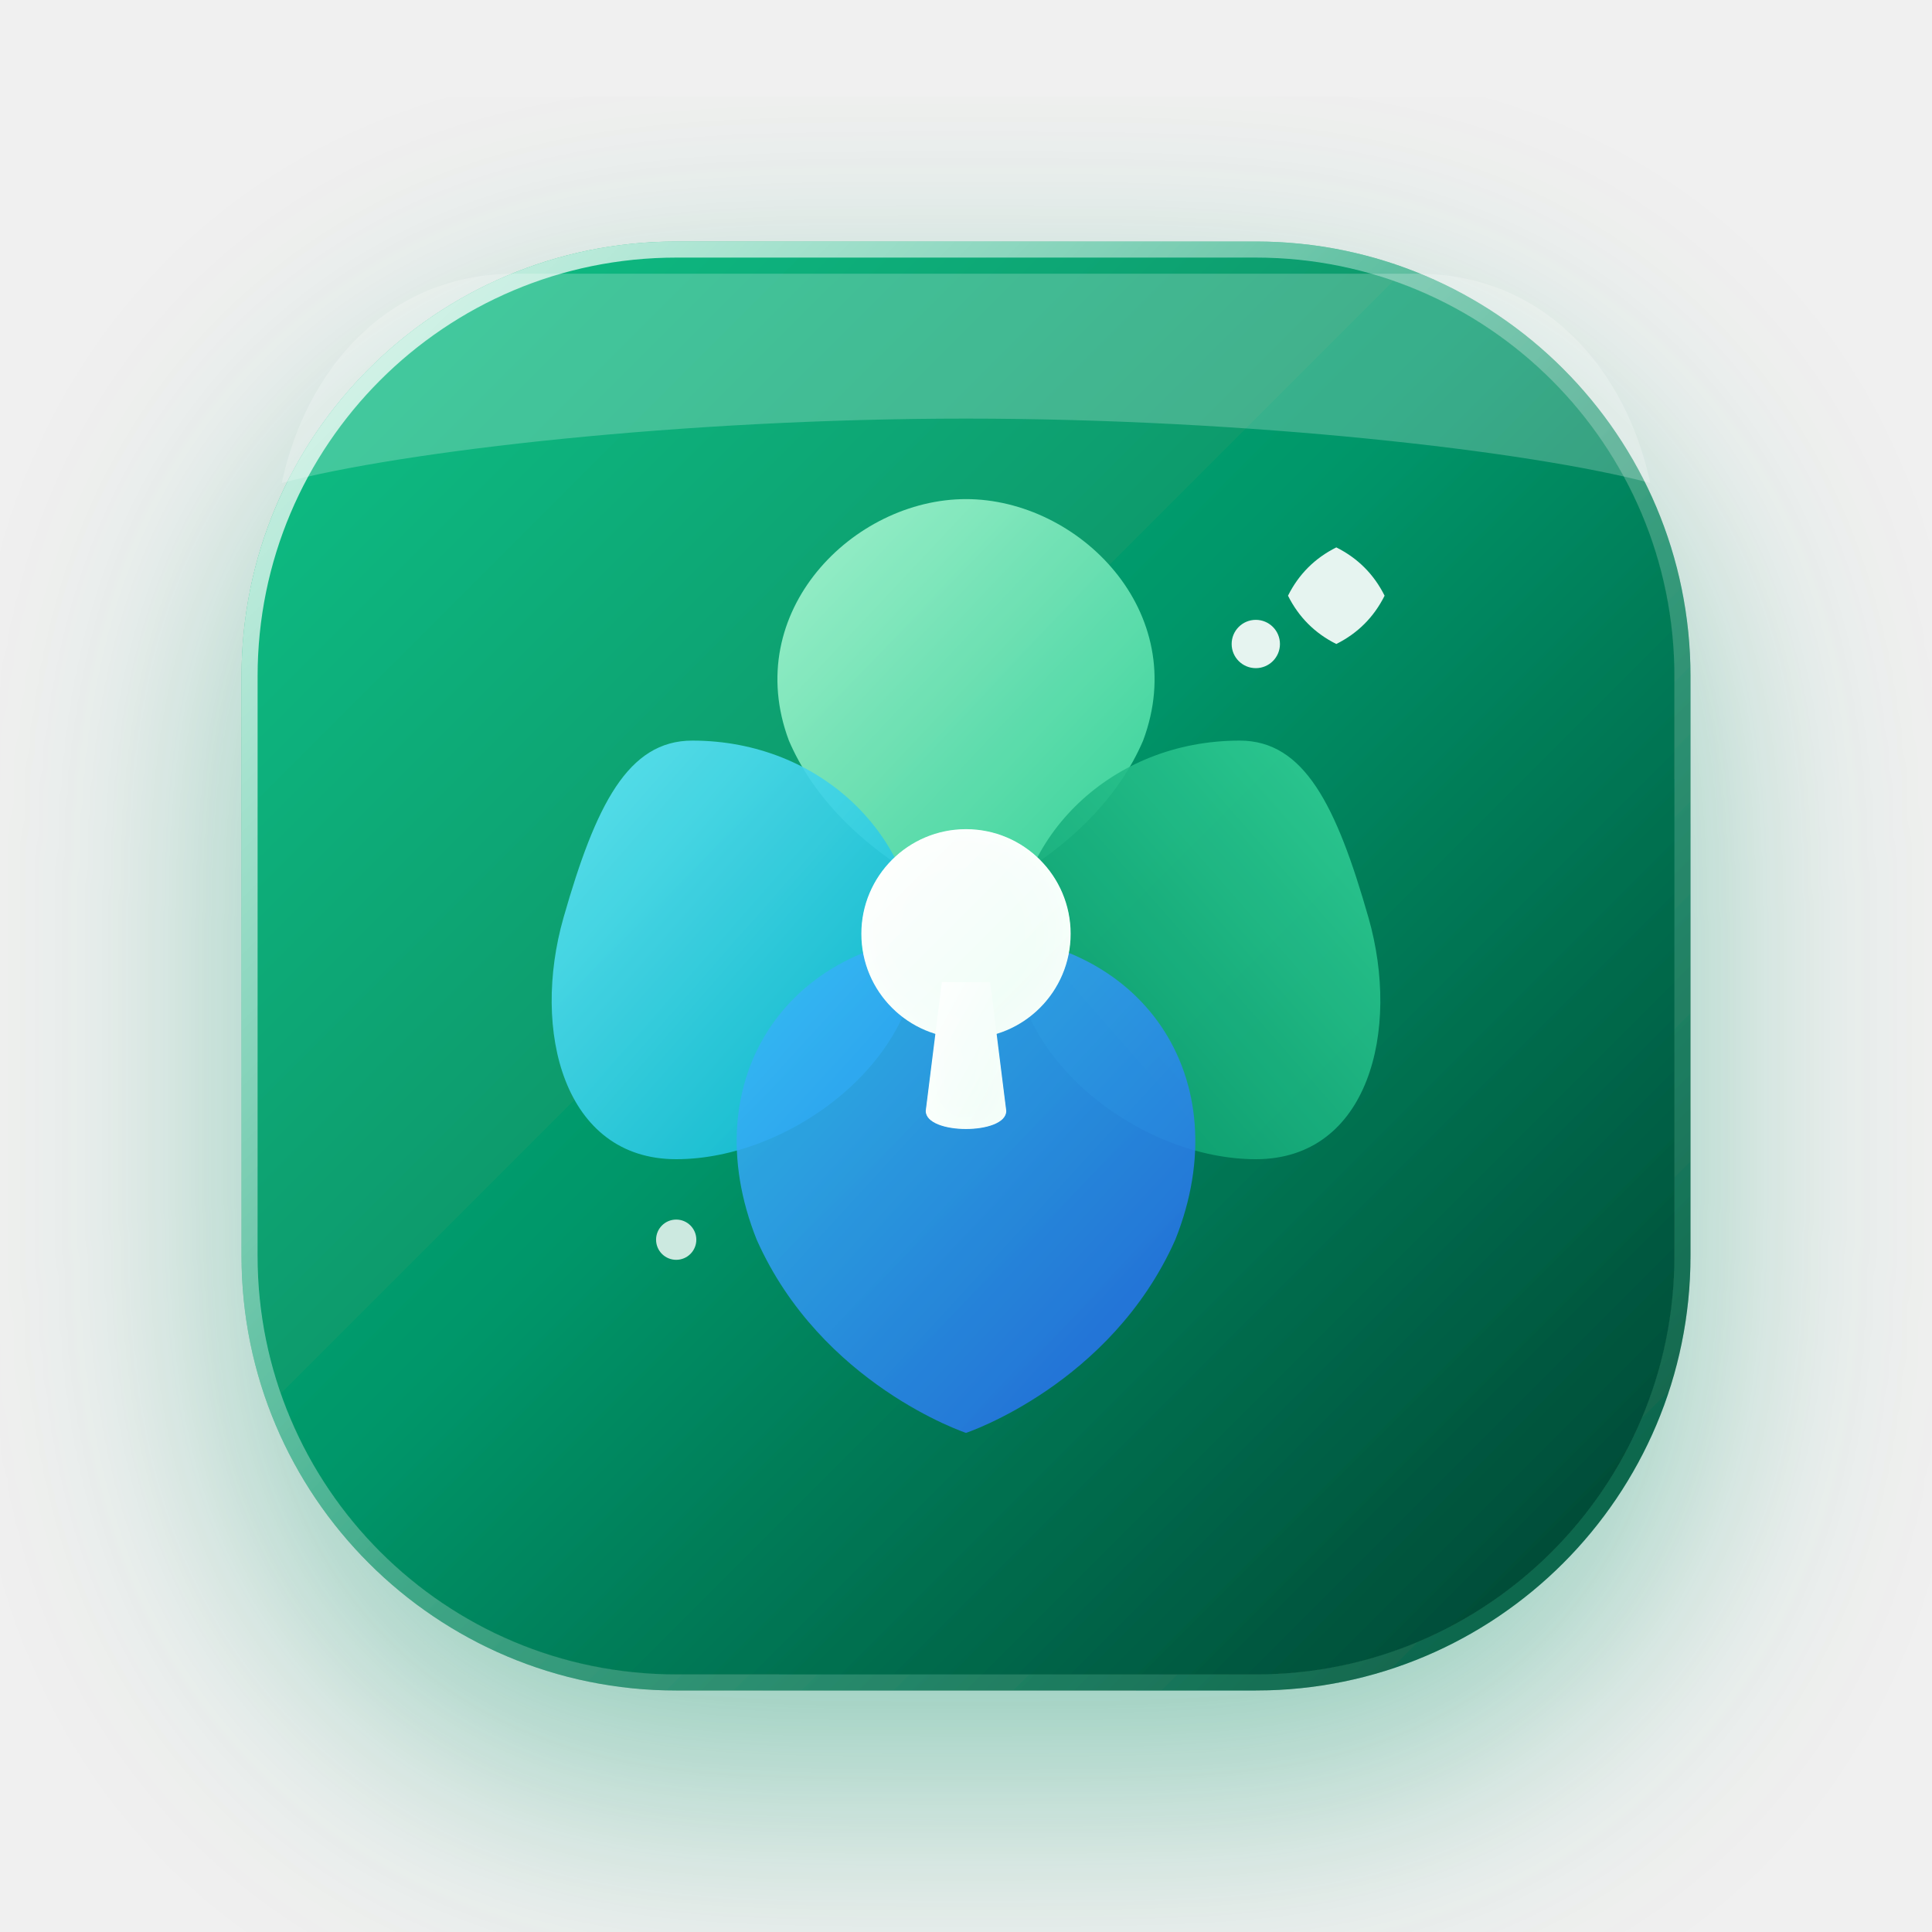
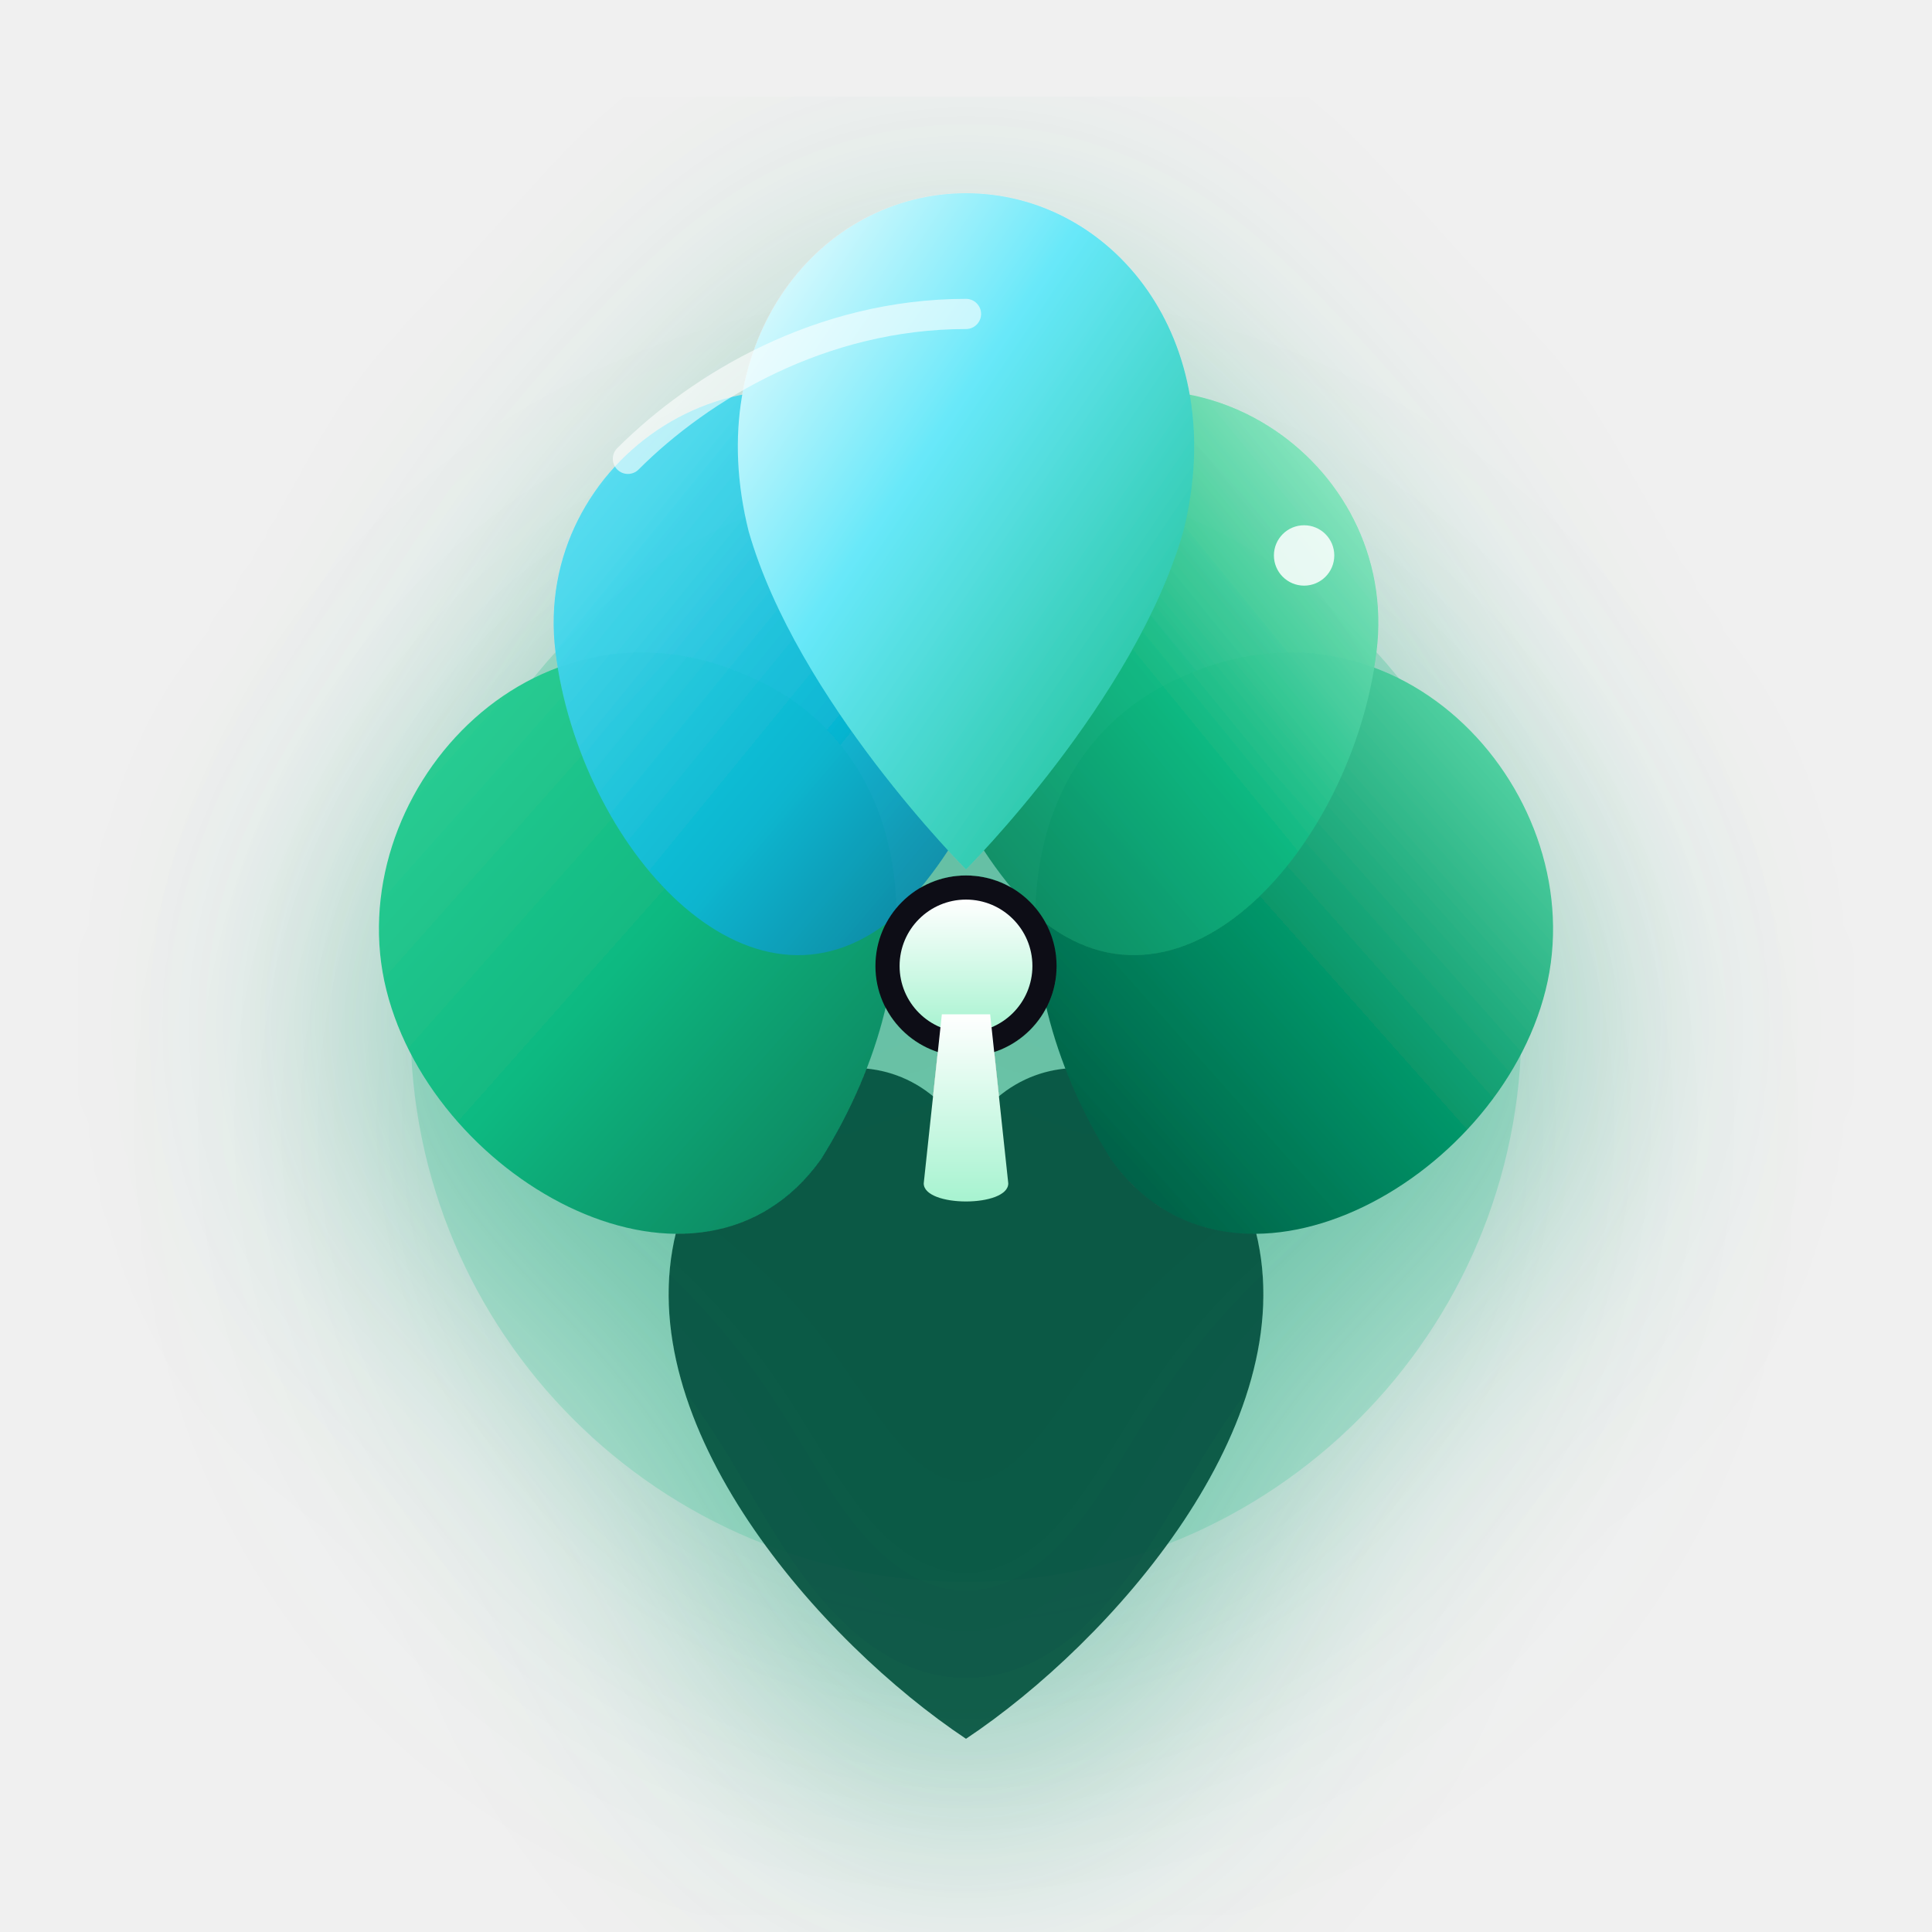
- <svg xmlns="http://www.w3.org/2000/svg" viewBox="0 0 240 240" width="100%" height="100%">
+ <svg xmlns="http://www.w3.org/2000/svg" viewBox="0 0 160 160" width="100%" height="100%">
  <defs>
-     <filter id="soft-glow" x="-25%" y="-25%" width="150%" height="150%">
-       <feDropShadow dx="0" dy="12" stdDeviation="16" flood-color="#059669" flood-opacity="0.4" />
+     <filter id="emerald-glow" x="-30%" y="-30%" width="160%" height="160%">
+       <feGaussianBlur stdDeviation="8" result="blur" />
+       <feDropShadow dx="0" dy="8" stdDeviation="12" flood-color="#059669" flood-opacity="0.45" />
    </filter>
-     <filter id="glass-inner">
-       <feGaussianBlur stdDeviation="3" result="blur" />
-       <feComposite in2="SourceAlpha" operator="arithmetic" k2="-1" k3="1" result="shadowDiff" />
-       <feFlood flood-color="#ffffff" flood-opacity="0.6" />
-       <feComposite in2="shadowDiff" operator="in" />
-       <feComposite in2="SourceGraphic" operator="over" />
-     </filter>
-     <linearGradient id="bg-squircle" x1="10%" y1="10%" x2="90%" y2="90%">
-       <stop offset="0%" stop-color="#10b981" />
-       <stop offset="45%" stop-color="#059669" />
-       <stop offset="100%" stop-color="#044e39" />
+     <linearGradient id="hop-wing-left" x1="0%" y1="0%" x2="100%" y2="100%">
+       <stop offset="0%" stop-color="#34d399" />
+       <stop offset="50%" stop-color="#10b981" />
+       <stop offset="100%" stop-color="#047857" />
    </linearGradient>
-     <linearGradient id="rim-stroke" x1="0%" y1="0%" x2="100%" y2="100%">
-       <stop offset="0%" stop-color="rgba(255, 255, 255, 0.85)" />
-       <stop offset="50%" stop-color="rgba(255, 255, 255, 0.25)" />
-       <stop offset="100%" stop-color="rgba(16, 185, 129, 0.2)" />
+     <linearGradient id="hop-wing-right" x1="100%" y1="0%" x2="0%" y2="100%">
+       <stop offset="0%" stop-color="#6ee7b7" />
+       <stop offset="50%" stop-color="#059669" />
+       <stop offset="100%" stop-color="#064e3b" />
    </linearGradient>
-     <linearGradient id="petal-top" x1="0%" y1="0%" x2="100%" y2="100%">
+     <linearGradient id="hop-mid-left" x1="0%" y1="0%" x2="100%" y2="100%">
+       <stop offset="0%" stop-color="#67e8f9" />
+       <stop offset="60%" stop-color="#06b6d4" />
+       <stop offset="100%" stop-color="#0e7490" />
+     </linearGradient>
+     <linearGradient id="hop-mid-right" x1="100%" y1="0%" x2="0%" y2="100%">
      <stop offset="0%" stop-color="#a7f3d0" />
-       <stop offset="100%" stop-color="#34d399" />
+       <stop offset="50%" stop-color="#10b981" />
+       <stop offset="100%" stop-color="#047857" />
    </linearGradient>
-     <linearGradient id="petal-mid-left" x1="0%" y1="0%" x2="100%" y2="100%">
-       <stop offset="0%" stop-color="#67e8f9" />
-       <stop offset="100%" stop-color="#06b6d4" />
+     <linearGradient id="hop-crown" x1="0%" y1="0%" x2="100%" y2="100%">
+       <stop offset="0%" stop-color="#ffffff" />
+       <stop offset="40%" stop-color="#67e8f9" />
+       <stop offset="100%" stop-color="#10b981" />
    </linearGradient>
-     <linearGradient id="petal-mid-right" x1="100%" y1="0%" x2="0%" y2="100%">
-       <stop offset="0%" stop-color="#34d399" />
-       <stop offset="100%" stop-color="#059669" />
-     </linearGradient>
-     <linearGradient id="petal-bottom" x1="0%" y1="0%" x2="100%" y2="100%">
-       <stop offset="0%" stop-color="#38bdf8" />
-       <stop offset="100%" stop-color="#2563eb" />
-     </linearGradient>
-     <linearGradient id="gold-sparkle" x1="0%" y1="0%" x2="100%" y2="100%">
+     <linearGradient id="core-light" x1="0%" y1="0%" x2="0%" y2="100%">
      <stop offset="0%" stop-color="#ffffff" />
-       <stop offset="100%" stop-color="#ecfdf5" />
+       <stop offset="100%" stop-color="#a7f3d0" />
    </linearGradient>
  </defs>
-   <g filter="url(#soft-glow)">
-     <rect x="30" y="30" width="180" height="180" rx="54" fill="url(#bg-squircle)" />
-     <rect x="31" y="31" width="178" height="178" rx="53" fill="none" stroke="url(#rim-stroke)" stroke-width="2" />
+   <circle cx="80" cy="85" r="46" fill="#10b981" opacity="0.25" filter="url(#emerald-glow)" />
+   <g filter="url(#emerald-glow)">
+     <path d="M 80 144 C 68 136, 52 118, 56 102 C 60 88, 74 84, 80 94 C 86 84, 100 88, 104 102 C 108 118, 92 136, 80 144 Z" fill="#064e3b" opacity="0.9" />
+     <path d="M 32 82 C 28 66, 44 48, 62 56 C 76 62, 78 80, 68 96 C 58 110, 36 98, 32 82 Z" fill="url(#hop-wing-left)" />
+     <path d="M 128 82 C 132 66, 116 48, 98 56 C 84 62, 82 80, 92 96 C 102 110, 124 98, 128 82 Z" fill="url(#hop-wing-right)" />
+     <path d="M 46 54 C 44 38, 62 26, 76 36 C 88 44, 86 64, 74 76 C 62 86, 48 70, 46 54 Z" fill="url(#hop-mid-left)" opacity="0.95" />
+     <path d="M 114 54 C 116 38, 98 26, 84 36 C 72 44, 74 64, 86 76 C 98 86, 112 70, 114 54 Z" fill="url(#hop-mid-right)" opacity="0.95" />
+     <path d="M 80 16 C 92 16, 102 28, 98 44 C 94 58, 80 72, 80 72 C 80 72, 66 58, 62 44 C 58 28, 68 16, 80 16 Z" fill="url(#hop-crown)" />
+     <circle cx="80" cy="80" r="7.5" fill="#090d16" />
+     <circle cx="80" cy="80" r="5.5" fill="url(#core-light)" />
+     <path d="M 78 84 L 82 84 L 83.5 98 C 83.5 100, 76.5 100, 76.5 98 Z" fill="url(#core-light)" />
  </g>
-   <path d="M 64 34 C 48 34, 38 46, 35 60 C 50 56, 85 52, 120 52 C 155 52, 190 56, 205 60 C 202 46, 192 34, 176 34 Z" fill="#ffffff" opacity="0.22" />
-   <path d="M 120 62 C 134 62, 148 76, 142 92 C 136 106, 120 112, 120 112 C 120 112, 104 106, 98 92 C 92 76, 106 62, 120 62 Z" fill="url(#petal-top)" opacity="0.95" />
-   <path d="M 86 92 C 102 92, 114 104, 114 118 C 114 132, 98 144, 84 144 C 70 144, 66 128, 70 114 C 74 100, 78 92, 86 92 Z" fill="url(#petal-mid-left)" opacity="0.9" />
-   <path d="M 154 92 C 162 92, 166 100, 170 114 C 174 128, 170 144, 156 144 C 142 144, 126 132, 126 118 C 126 104, 138 92, 154 92 Z" fill="url(#petal-mid-right)" opacity="0.9" />
-   <path d="M 120 116 C 142 116, 154 134, 146 154 C 138 172, 120 178, 120 178 C 120 178, 102 172, 94 154 C 86 134, 98 116, 120 116 Z" fill="url(#petal-bottom)" opacity="0.85" />
-   <g filter="url(#glass-inner)">
-     <circle cx="120" cy="116" r="13" fill="url(#gold-sparkle)" />
-     <path d="M 117 122 L 123 122 L 125 138 C 125 141, 115 141, 115 138 Z" fill="url(#gold-sparkle)" />
-   </g>
-   <circle cx="156" cy="80" r="3" fill="#ffffff" opacity="0.9" />
-   <circle cx="84" cy="154" r="2.5" fill="#ffffff" opacity="0.8" />
-   <path d="M 166 68 Q 170 70 172 74 Q 170 78 166 80 Q 162 78 160 74 Q 162 70 166 68 Z" fill="#ffffff" opacity="0.9" />
+   <path d="M 52 38 C 58 32, 68 26, 80 26" fill="none" stroke="#ffffff" stroke-width="2.5" stroke-linecap="round" opacity="0.6" />
+   <circle cx="108" cy="46" r="2.5" fill="#ffffff" opacity="0.85" />
</svg>
